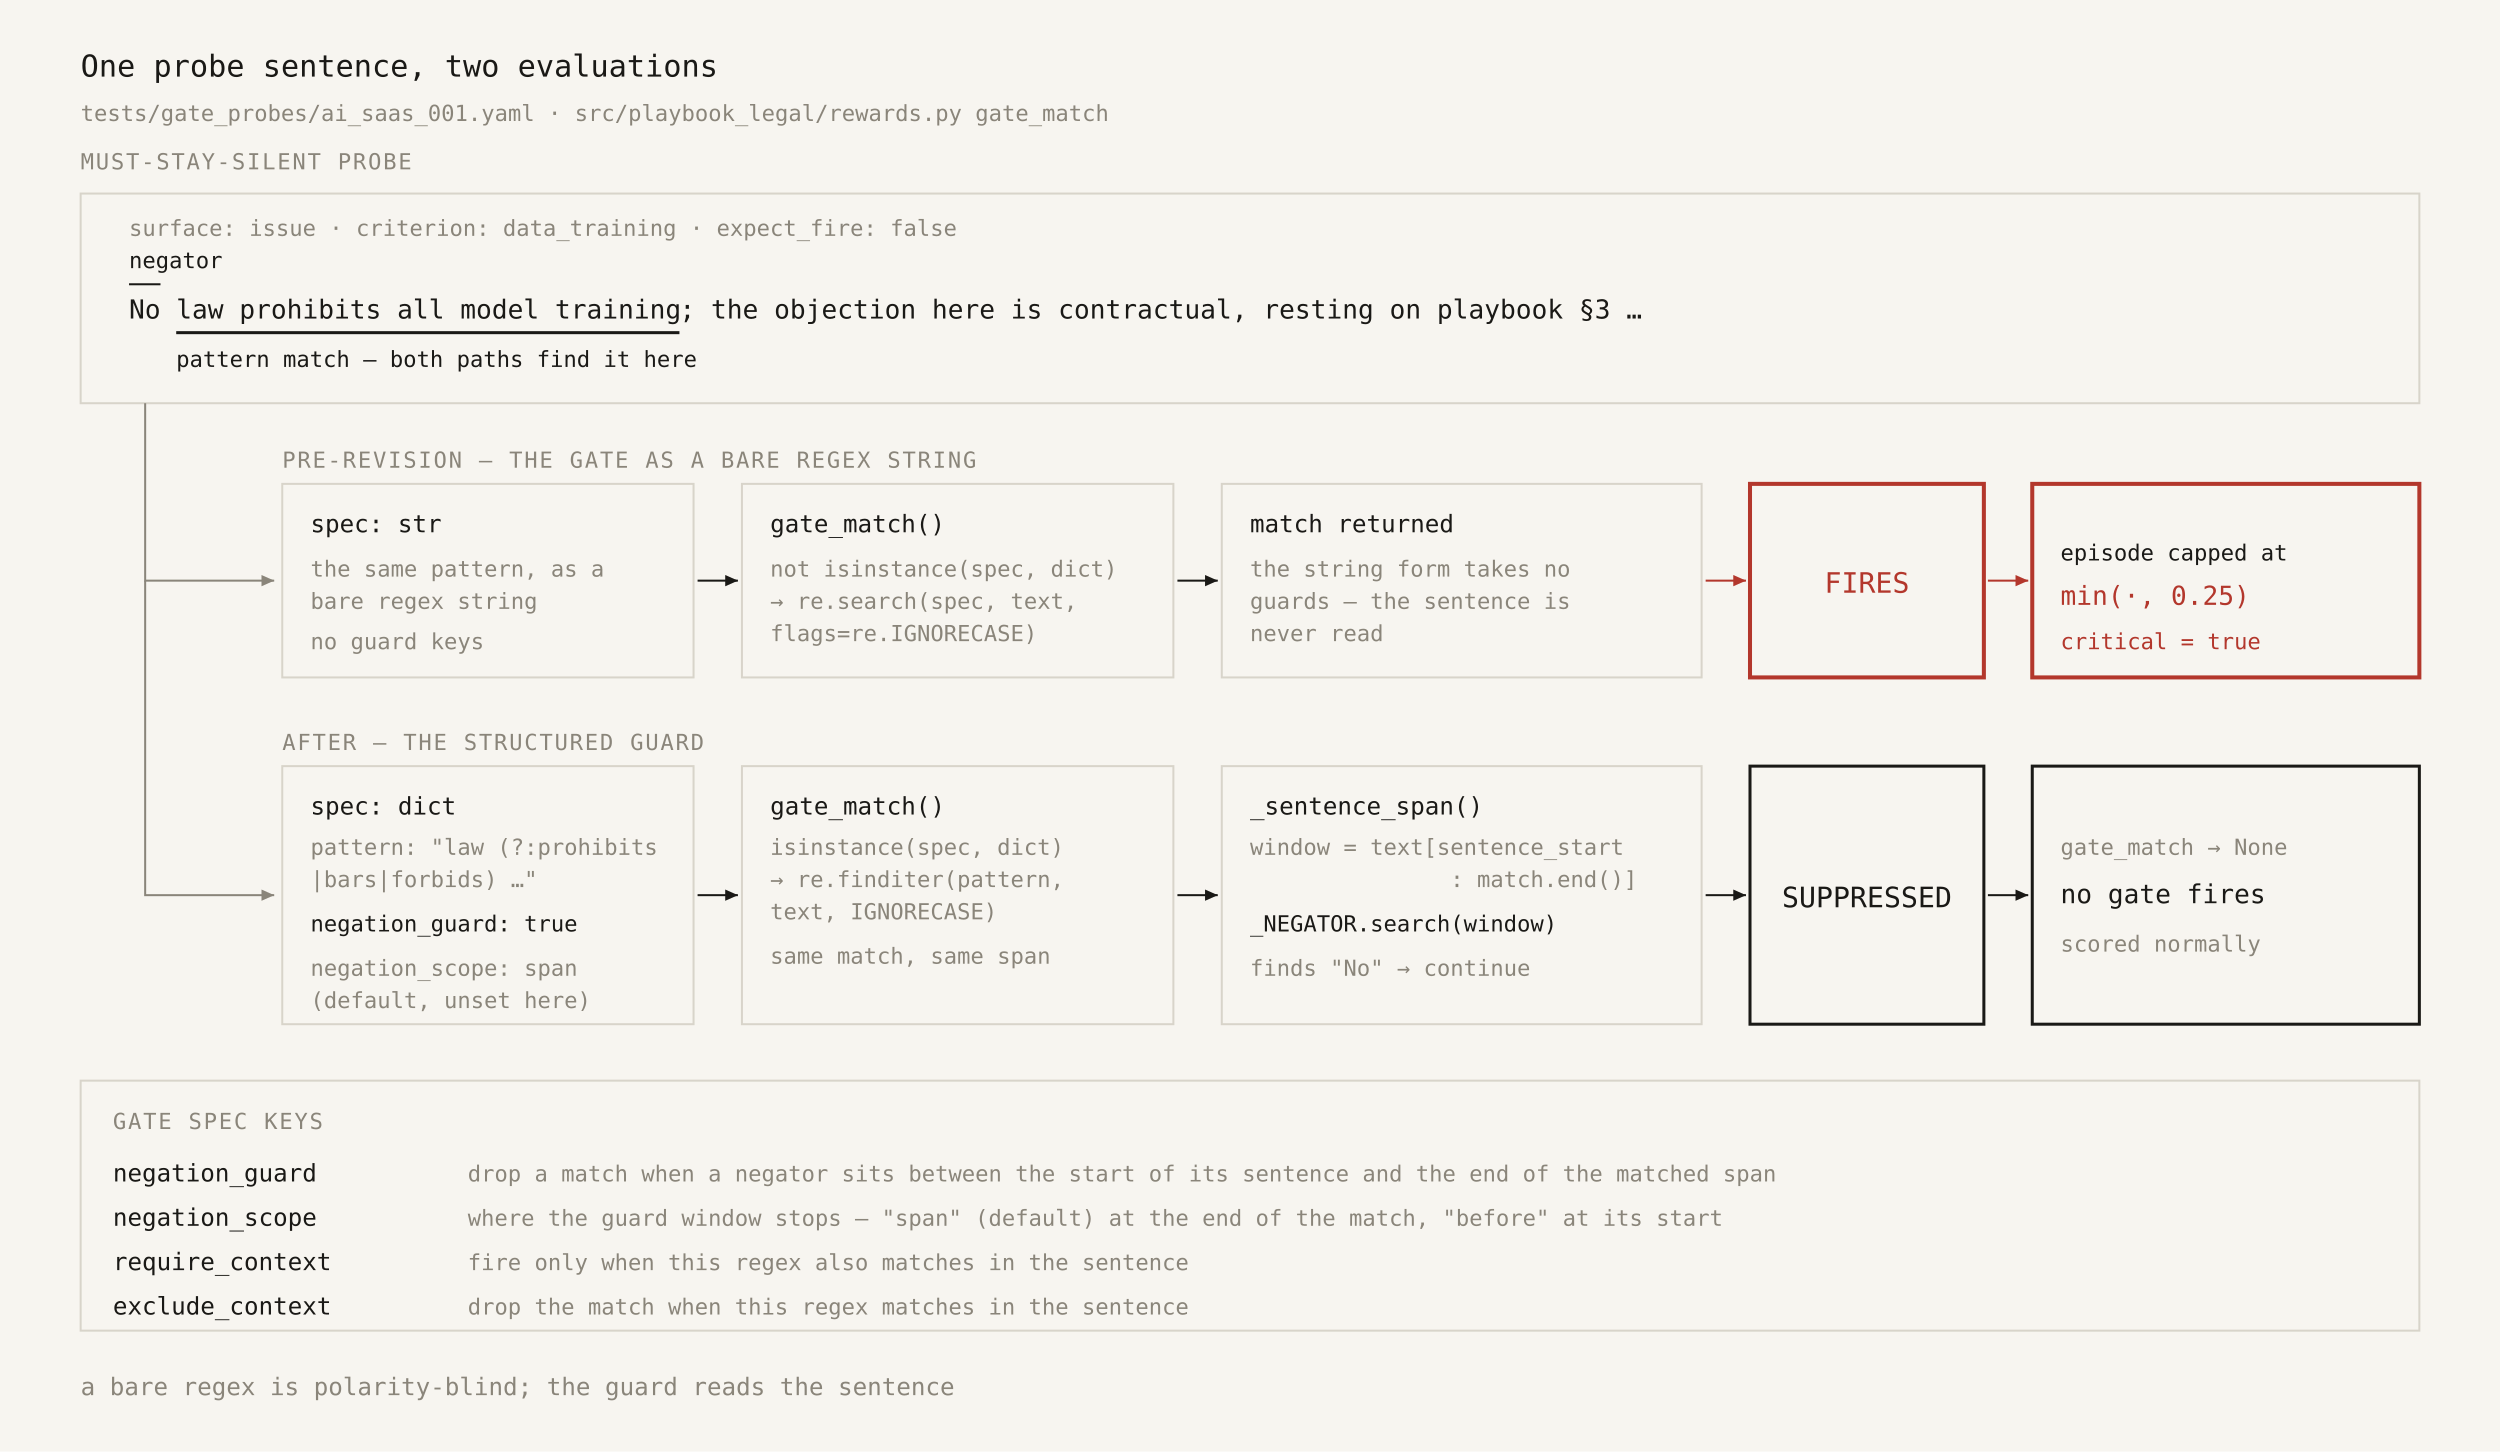
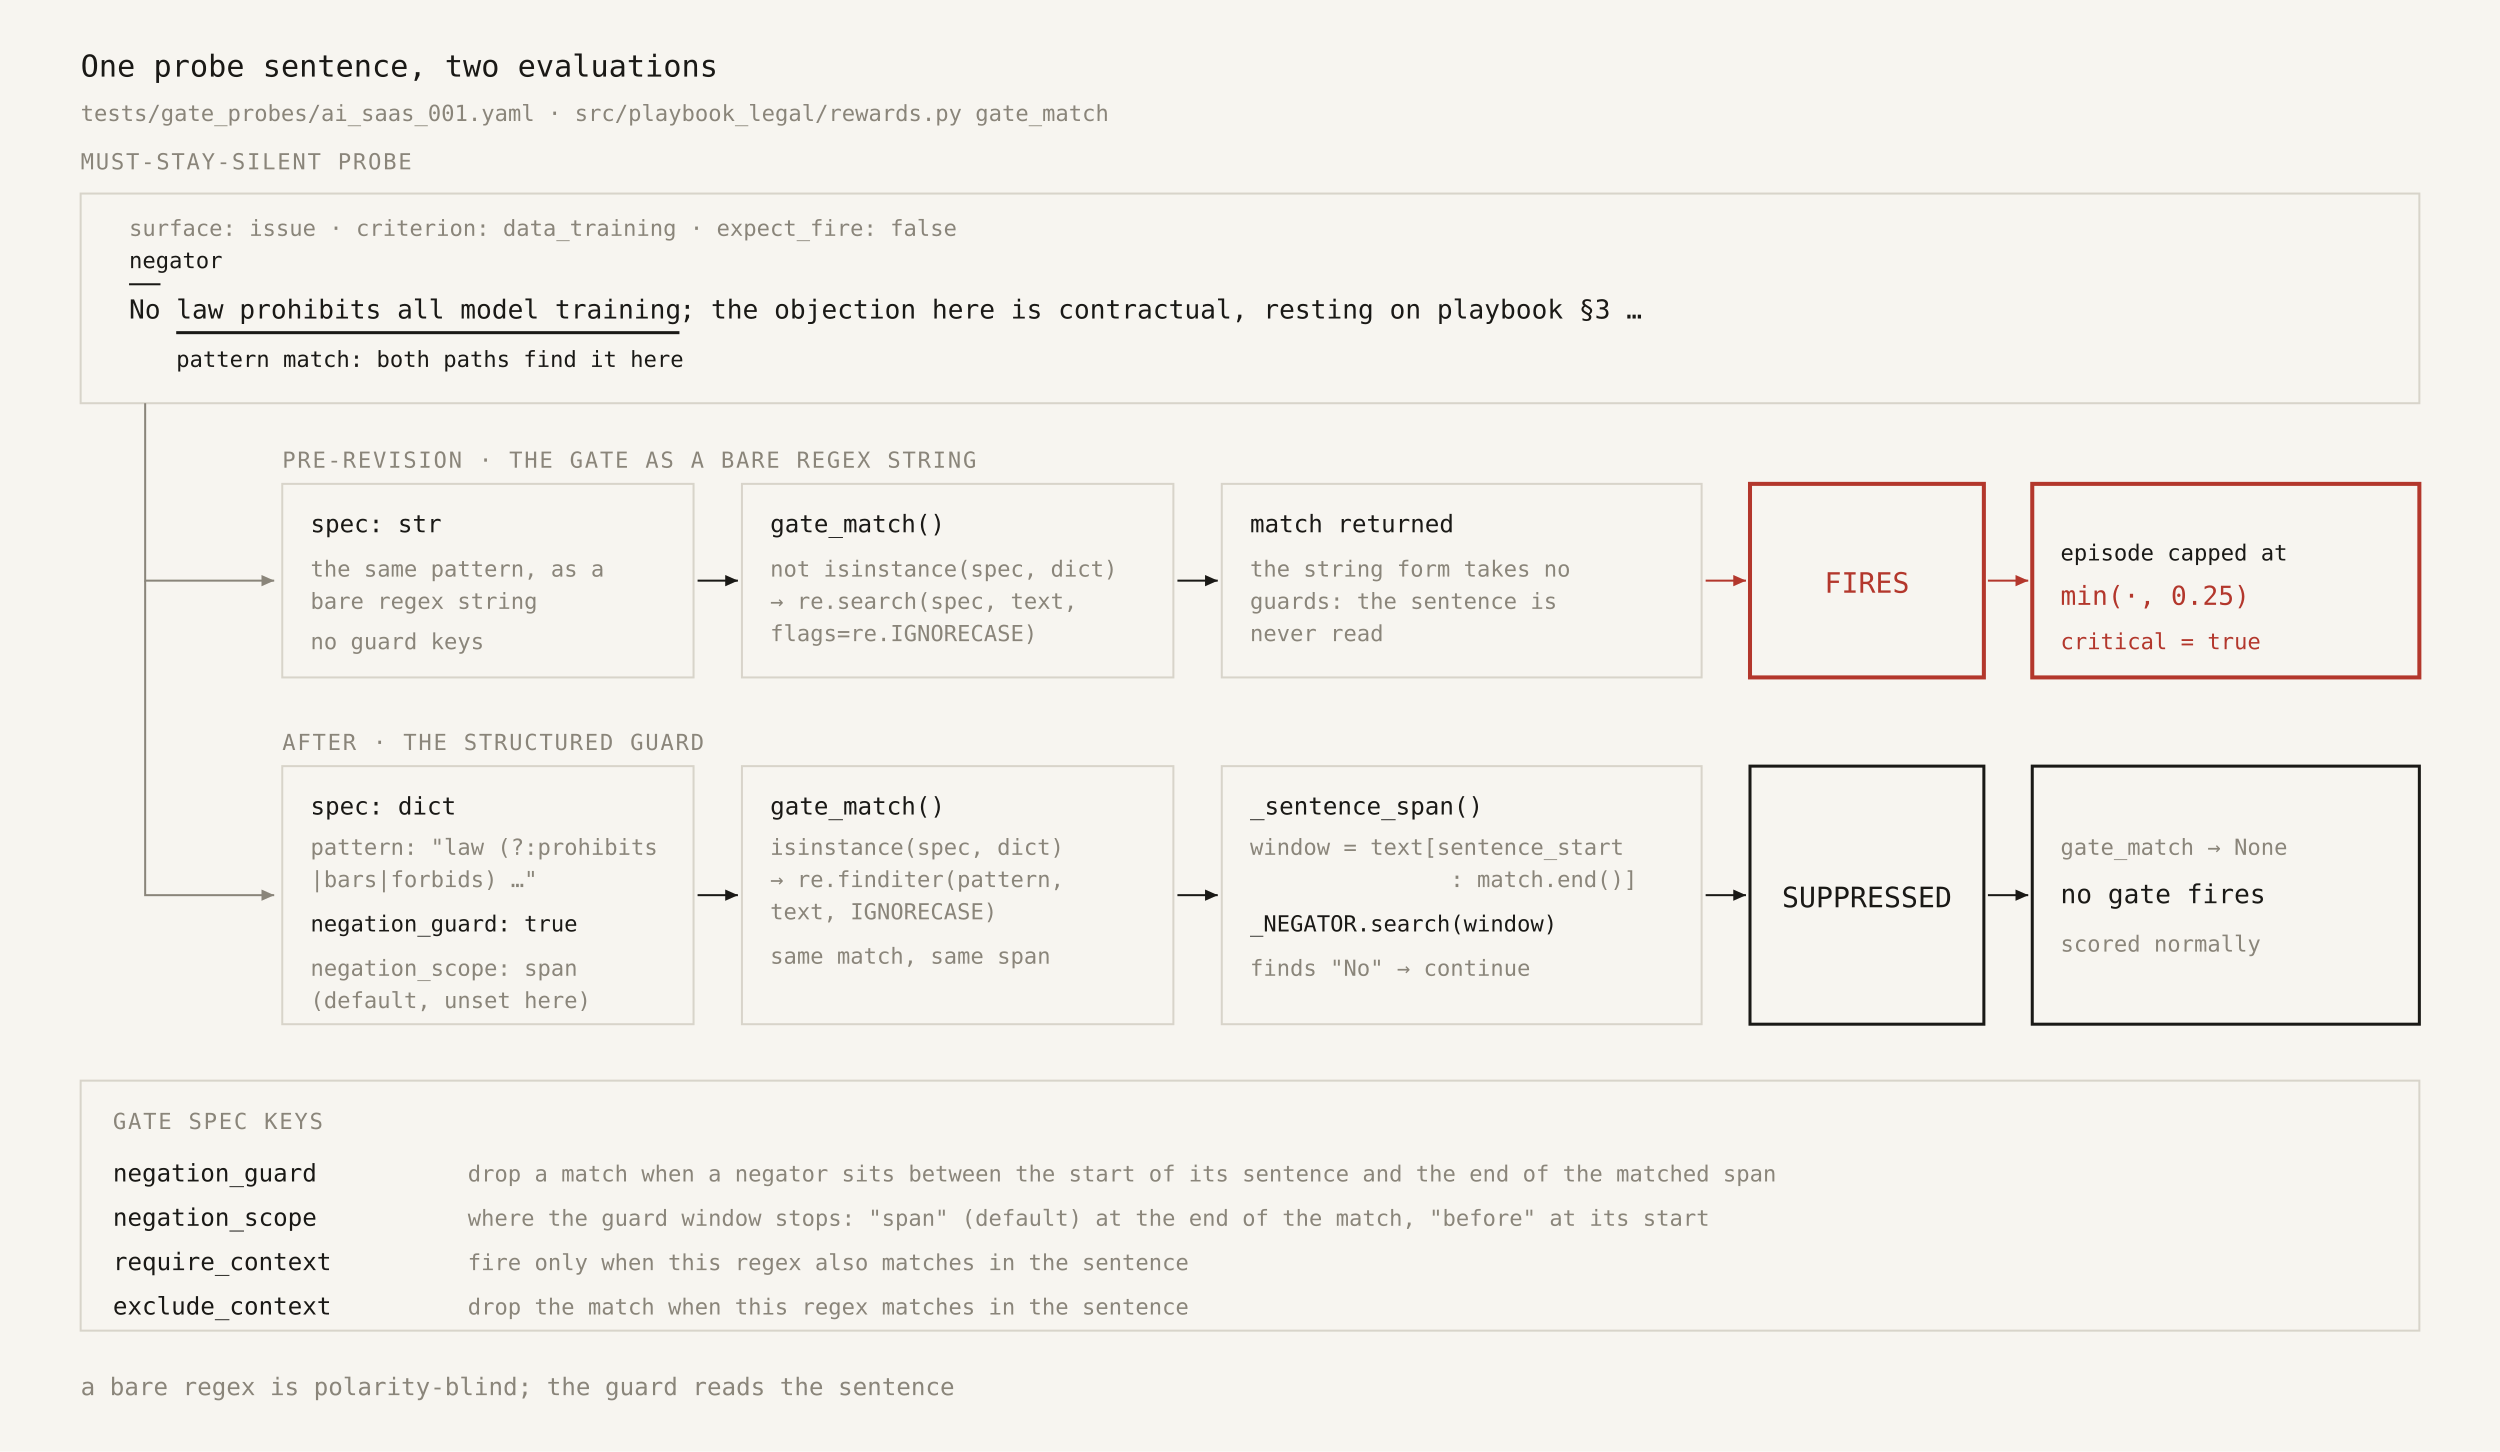
<svg xmlns="http://www.w3.org/2000/svg" viewBox="0 0 1240 720" role="img" aria-labelledby="fig2-title fig2-desc" font-family="ui-monospace, 'Cascadia Code', Consolas, Menlo, monospace">
  <defs>
    <marker id="ink-arrow" viewBox="0 0 10 10" refX="9" refY="5" markerWidth="7" markerHeight="7" orient="auto">
      <path d="M0,1 L9,5 L0,9 z" fill="#1a1916" />
    </marker>
    <marker id="faint-arrow" viewBox="0 0 10 10" refX="9" refY="5" markerWidth="7" markerHeight="7" orient="auto">
      <path d="M0,1 L9,5 L0,9 z" fill="#8a857a" />
    </marker>
    <marker id="accent-arrow" viewBox="0 0 10 10" refX="9" refY="5" markerWidth="7" markerHeight="7" orient="auto">
      <path d="M0,1 L9,5 L0,9 z" fill="#b3372c" />
    </marker>
  </defs>
  <rect x="0" y="0" width="1240" height="720" fill="#f7f5f0" />
  <text x="40" y="38" font-size="15" fill="#1a1916">One probe sentence, two evaluations</text>
  <text x="40" y="60" font-size="11" fill="#8a857a">tests/gate_probes/ai_saas_001.yaml  ·  src/playbook_legal/rewards.py gate_match</text>
  <text x="40" y="84" font-size="11" fill="#8a857a" letter-spacing="0.08em">MUST-STAY-SILENT PROBE</text>
  <rect x="40" y="96" width="1160" height="104" fill="#f7f5f0" stroke="#d8d4ca" stroke-width="1" />
  <text x="64" y="117" font-size="11" fill="#8a857a">surface: issue  ·  criterion: data_training  ·  expect_fire: false</text>
  <text x="64" y="133" font-size="11" fill="#1a1916">negator</text>
  <line x1="64" y1="141" x2="79.6" y2="141" stroke="#1a1916" stroke-width="1" />
  <text y="158" font-size="13" fill="#1a1916" xml:space="preserve">
    <tspan x="64" textLength="23.4" lengthAdjust="spacing">No </tspan>
    <tspan x="87.4" textLength="249.6" lengthAdjust="spacing">law prohibits all model training</tspan>
    <tspan x="337" textLength="475.8" lengthAdjust="spacing">; the objection here is contractual, resting on playbook §3 …</tspan>
  </text>
  <line x1="87.4" y1="165" x2="337" y2="165" stroke="#1a1916" stroke-width="1.5" />
-   <text x="87.4" y="182" font-size="11" fill="#1a1916">pattern match — both paths find it here</text>
+   <text x="87.4" y="182" font-size="11" fill="#1a1916">pattern match: both paths find it here</text>
  <path d="M72,200 L72,288 L136,288" fill="none" stroke="#8a857a" stroke-width="1" marker-end="url(#faint-arrow)" />
  <path d="M72,288 L72,444 L136,444" fill="none" stroke="#8a857a" stroke-width="1" marker-end="url(#faint-arrow)" />
-   <text x="140" y="232" font-size="11" fill="#8a857a" letter-spacing="0.08em">PRE-REVISION — THE GATE AS A BARE REGEX STRING</text>
+   <text x="140" y="232" font-size="11" fill="#8a857a" letter-spacing="0.08em">PRE-REVISION · THE GATE AS A BARE REGEX STRING</text>
  <rect x="140" y="240" width="204" height="96" fill="#f7f5f0" stroke="#d8d4ca" stroke-width="1" />
  <text x="154" y="264" font-size="12" fill="#1a1916">spec: str</text>
  <text x="154" y="286" font-size="11" fill="#8a857a">the same pattern, as a</text>
  <text x="154" y="302" font-size="11" fill="#8a857a">bare regex string</text>
  <text x="154" y="322" font-size="11" fill="#8a857a">no guard keys</text>
  <line x1="346" y1="288" x2="366" y2="288" stroke="#1a1916" stroke-width="1" marker-end="url(#ink-arrow)" />
  <rect x="368" y="240" width="214" height="96" fill="#f7f5f0" stroke="#d8d4ca" stroke-width="1" />
  <text x="382" y="264" font-size="12" fill="#1a1916">gate_match()</text>
  <text x="382" y="286" font-size="11" fill="#8a857a">not isinstance(spec, dict)</text>
  <text x="382" y="302" font-size="11" fill="#8a857a">→ re.search(spec, text,</text>
  <text x="382" y="318" font-size="11" fill="#8a857a">    flags=re.IGNORECASE)</text>
  <line x1="584" y1="288" x2="604" y2="288" stroke="#1a1916" stroke-width="1" marker-end="url(#ink-arrow)" />
  <rect x="606" y="240" width="238" height="96" fill="#f7f5f0" stroke="#d8d4ca" stroke-width="1" />
  <text x="620" y="264" font-size="12" fill="#1a1916">match returned</text>
  <text x="620" y="286" font-size="11" fill="#8a857a">the string form takes no</text>
-   <text x="620" y="302" font-size="11" fill="#8a857a">guards — the sentence is</text>
+   <text x="620" y="302" font-size="11" fill="#8a857a">guards: the sentence is</text>
  <text x="620" y="318" font-size="11" fill="#8a857a">never read</text>
  <line x1="846" y1="288" x2="866" y2="288" stroke="#b3372c" stroke-width="1" marker-end="url(#accent-arrow)" />
  <rect x="868" y="240" width="116" height="96" fill="#f7f5f0" stroke="#b3372c" stroke-width="2" />
  <text x="926" y="294" font-size="14" fill="#b3372c" text-anchor="middle">FIRES</text>
  <line x1="986" y1="288" x2="1006" y2="288" stroke="#b3372c" stroke-width="1" marker-end="url(#accent-arrow)" />
  <rect x="1008" y="240" width="192" height="96" fill="#f7f5f0" stroke="#b3372c" stroke-width="2" />
  <text x="1022" y="278" font-size="11" fill="#1a1916">episode capped at</text>
  <text x="1022" y="300" font-size="13" fill="#b3372c">min(·, 0.25)</text>
  <text x="1022" y="322" font-size="11" fill="#b3372c">critical = true</text>
-   <text x="140" y="372" font-size="11" fill="#8a857a" letter-spacing="0.08em">AFTER — THE STRUCTURED GUARD</text>
+   <text x="140" y="372" font-size="11" fill="#8a857a" letter-spacing="0.08em">AFTER · THE STRUCTURED GUARD</text>
  <rect x="140" y="380" width="204" height="128" fill="#f7f5f0" stroke="#d8d4ca" stroke-width="1" />
  <text x="154" y="404" font-size="12" fill="#1a1916">spec: dict</text>
  <text x="154" y="424" font-size="11" fill="#8a857a">pattern: "law (?:prohibits</text>
  <text x="154" y="440" font-size="11" fill="#8a857a">|bars|forbids) …"</text>
  <text x="154" y="462" font-size="11" fill="#1a1916">negation_guard: true</text>
  <text x="154" y="484" font-size="11" fill="#8a857a">negation_scope: span</text>
  <text x="154" y="500" font-size="11" fill="#8a857a">(default, unset here)</text>
  <line x1="346" y1="444" x2="366" y2="444" stroke="#1a1916" stroke-width="1" marker-end="url(#ink-arrow)" />
  <rect x="368" y="380" width="214" height="128" fill="#f7f5f0" stroke="#d8d4ca" stroke-width="1" />
  <text x="382" y="404" font-size="12" fill="#1a1916">gate_match()</text>
  <text x="382" y="424" font-size="11" fill="#8a857a">isinstance(spec, dict)</text>
  <text x="382" y="440" font-size="11" fill="#8a857a">→ re.finditer(pattern,</text>
  <text x="382" y="456" font-size="11" fill="#8a857a">    text, IGNORECASE)</text>
  <text x="382" y="478" font-size="11" fill="#8a857a">same match, same span</text>
  <line x1="584" y1="444" x2="604" y2="444" stroke="#1a1916" stroke-width="1" marker-end="url(#ink-arrow)" />
  <rect x="606" y="380" width="238" height="128" fill="#f7f5f0" stroke="#d8d4ca" stroke-width="1" />
  <text x="620" y="404" font-size="12" fill="#1a1916">_sentence_span()</text>
  <text x="620" y="424" font-size="11" fill="#8a857a" xml:space="preserve">window = text[sentence_start</text>
  <text x="620" y="440" font-size="11" fill="#8a857a" xml:space="preserve">               : match.end()]</text>
  <text x="620" y="462" font-size="11" fill="#1a1916">_NEGATOR.search(window)</text>
  <text x="620" y="484" font-size="11" fill="#8a857a">finds "No" → continue</text>
  <line x1="846" y1="444" x2="866" y2="444" stroke="#1a1916" stroke-width="1" marker-end="url(#ink-arrow)" />
  <rect x="868" y="380" width="116" height="128" fill="#f7f5f0" stroke="#1a1916" stroke-width="1.5" />
  <text x="926" y="450" font-size="14" fill="#1a1916" text-anchor="middle">SUPPRESSED</text>
  <line x1="986" y1="444" x2="1006" y2="444" stroke="#1a1916" stroke-width="1" marker-end="url(#ink-arrow)" />
  <rect x="1008" y="380" width="192" height="128" fill="#f7f5f0" stroke="#1a1916" stroke-width="1.5" />
  <text x="1022" y="424" font-size="11" fill="#8a857a">gate_match → None</text>
  <text x="1022" y="448" font-size="13" fill="#1a1916">no gate fires</text>
  <text x="1022" y="472" font-size="11" fill="#8a857a">scored normally</text>
  <rect x="40" y="536" width="1160" height="124" fill="#f7f5f0" stroke="#d8d4ca" stroke-width="1" />
  <text x="56" y="560" font-size="11" fill="#8a857a" letter-spacing="0.08em">GATE SPEC KEYS</text>
  <text x="56" y="586" font-size="12" fill="#1a1916">negation_guard</text>
  <text x="232" y="586" font-size="11" fill="#8a857a">drop a match when a negator sits between the start of its sentence and the end of the matched span</text>
  <text x="56" y="608" font-size="12" fill="#1a1916">negation_scope</text>
-   <text x="232" y="608" font-size="11" fill="#8a857a">where the guard window stops — "span" (default) at the end of the match, "before" at its start</text>
+   <text x="232" y="608" font-size="11" fill="#8a857a">where the guard window stops: "span" (default) at the end of the match, "before" at its start</text>
  <text x="56" y="630" font-size="12" fill="#1a1916">require_context</text>
  <text x="232" y="630" font-size="11" fill="#8a857a">fire only when this regex also matches in the sentence</text>
  <text x="56" y="652" font-size="12" fill="#1a1916">exclude_context</text>
  <text x="232" y="652" font-size="11" fill="#8a857a">drop the match when this regex matches in the sentence</text>
  <text x="40" y="692" font-size="12" fill="#8a857a">a bare regex is polarity-blind; the guard reads the sentence</text>
</svg>
